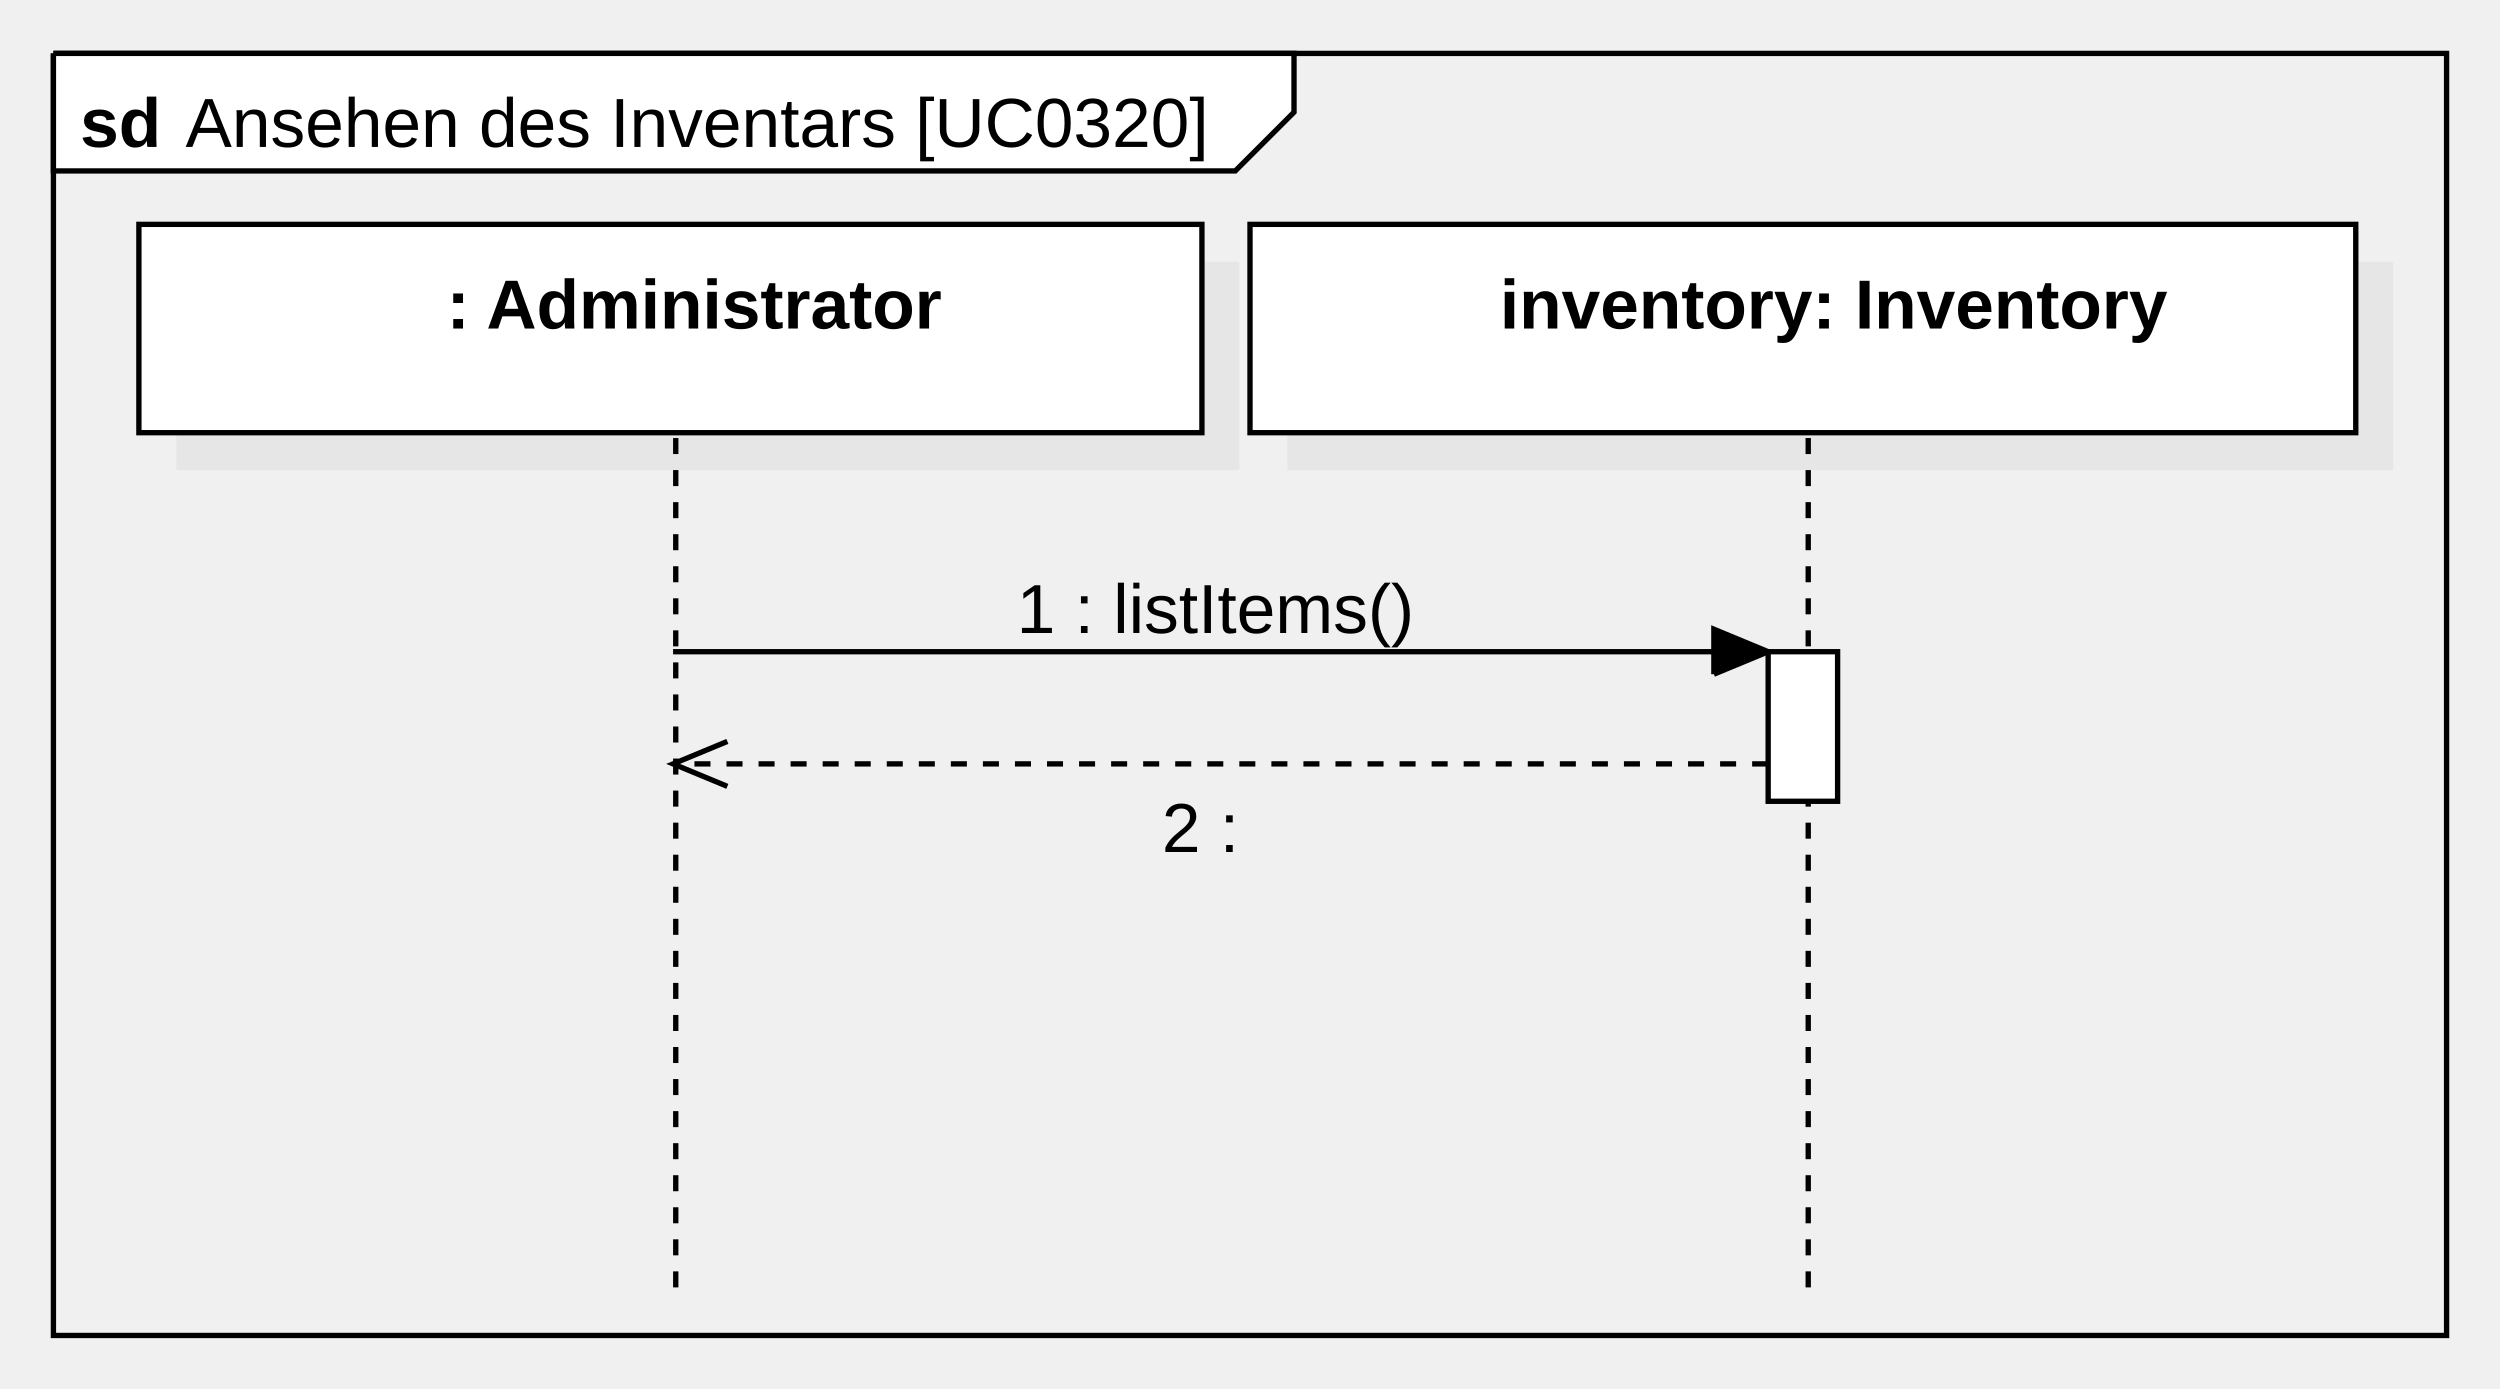
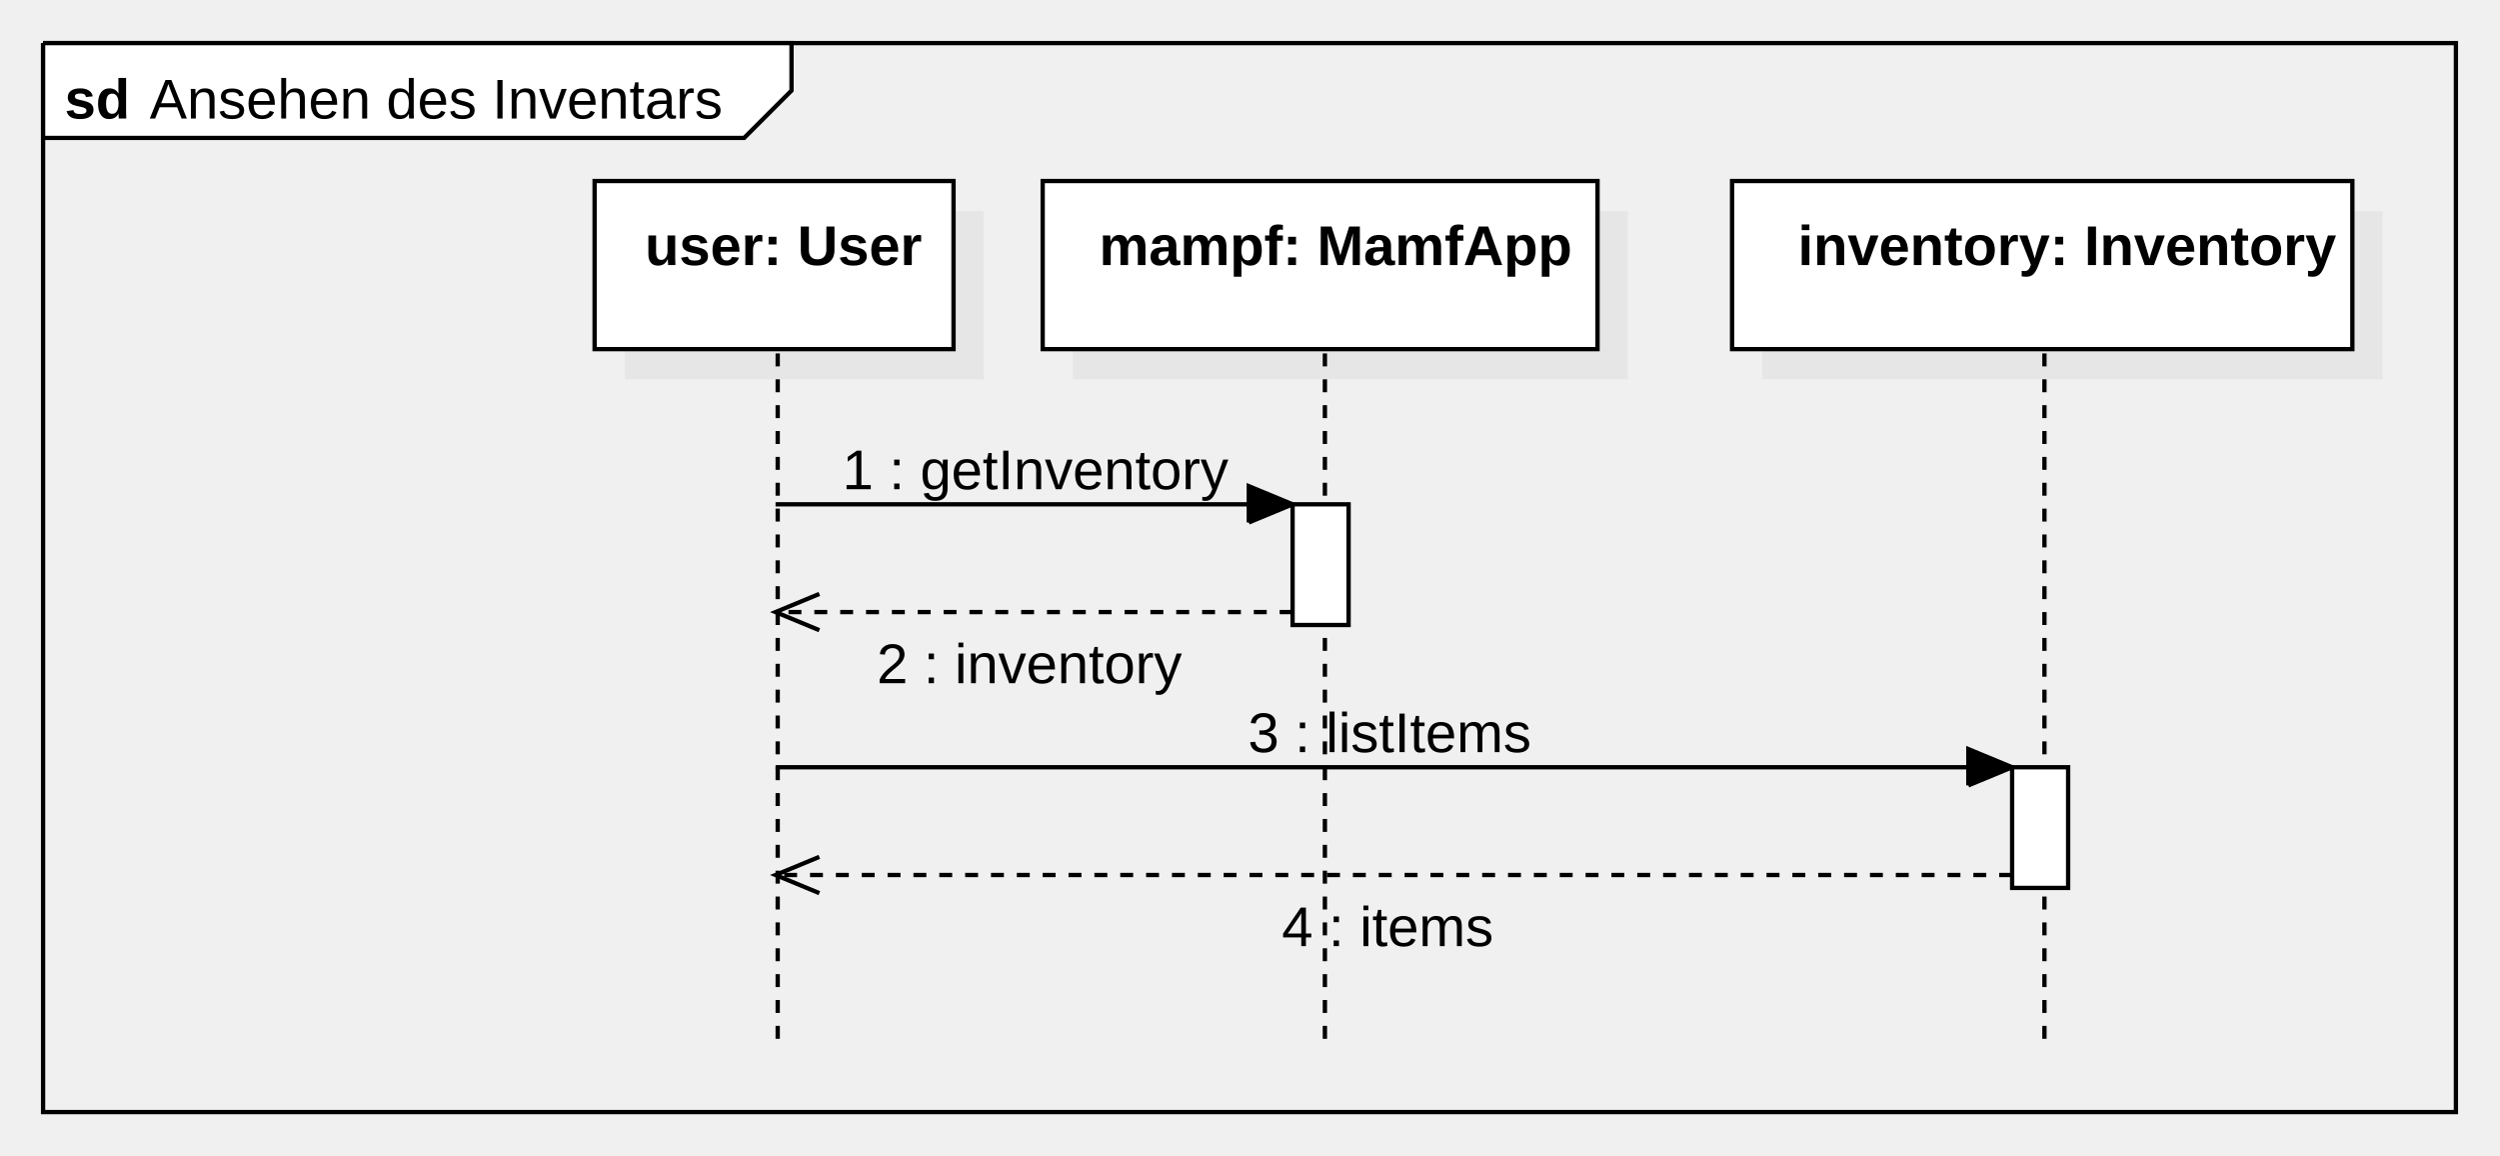
- <svg xmlns="http://www.w3.org/2000/svg" version="1.1" width="468" height="260">
+ <svg xmlns="http://www.w3.org/2000/svg" version="1.1" width="580" height="268">
  <defs />
  <g>
    <g transform="translate(2,2) scale(1,1)">
-       <path fill="none" stroke="#000000" d="M 8 8 L 456 8 L 456 248 L 8 248 L 8 8" stroke-miterlimit="10" />
+       <path fill="none" stroke="#000000" d="M 8 8 L 568 8 L 568 256 L 8 256 L 8 8" stroke-miterlimit="10" />
    </g>
    <g transform="translate(2,2) scale(1,1)">
-       <path fill="#ffffff" stroke="none" d="M 8 8 L 8 30 L 229.239 30 L 240.239 19 L 240.239 8 L 8 8" />
+       <path fill="#ffffff" stroke="none" d="M 8 8 L 8 30 L 170.707 30 L 181.707 19 L 181.707 8 L 8 8" />
    </g>
    <g transform="translate(2,2) scale(1,1)">
-       <path fill="none" stroke="#000000" d="M 8 8 L 8 30 L 229.239 30 L 240.239 19 L 240.239 8 L 8 8 L 8 8" stroke-miterlimit="10" />
+       <path fill="none" stroke="#000000" d="M 8 8 L 8 30 L 170.707 30 L 181.707 19 L 181.707 8 L 8 8 L 8 8" stroke-miterlimit="10" />
    </g>
    <g transform="translate(2,2) scale(1,1)">
      <g>
        <path fill="none" stroke="none" />
-         <text fill="#000000" stroke="none" font-family="Arial" font-size="13px" font-style="normal" font-weight="normal" text-decoration="none" x="32.73" y="25.5">Ansehen des
-           Inventars [UC0320]</text>
+         <text fill="#000000" stroke="none" font-family="Arial" font-size="13px" font-style="normal" font-weight="normal" text-decoration="none" x="32.73" y="25.5">Ansehen des Inventars</text>
      </g>
    </g>
    <g transform="translate(2,2) scale(1,1)">
      <g>
        <path fill="none" stroke="none" />
        <text fill="#000000" stroke="none" font-family="Arial" font-size="13px" font-style="normal" font-weight="bold" text-decoration="none" x="13" y="25.5">sd</text>
      </g>
    </g>
    <g transform="translate(2,2) scale(1,1)">
-       <rect fill="#C0C0C0" stroke="none" x="31" y="47" width="199" height="39" opacity="0.2" />
+       <rect fill="#C0C0C0" stroke="none" x="143" y="47" width="83.308" height="39" opacity="0.2" />
    </g>
    <g transform="translate(2,2) scale(1,1)">
-       <rect fill="#ffffff" stroke="none" x="24" y="40" width="199" height="39" />
+       <rect fill="#ffffff" stroke="none" x="136" y="40" width="83.308" height="39" />
    </g>
    <g transform="translate(2,2) scale(1,1)">
-       <path fill="none" stroke="#000000" d="M 24 40 L 223 40 L 223 79 L 24 79 L 24 40 Z Z" stroke-miterlimit="10" />
+       <path fill="none" stroke="#000000" d="M 136 40 L 219.308 40 L 219.308 79 L 136 79 L 136 40 Z Z" stroke-miterlimit="10" />
    </g>
    <g transform="translate(2,2) scale(1,1)">
      <g>
        <path fill="none" stroke="none" />
-         <text fill="#000000" stroke="none" font-family="Arial" font-size="13px" font-style="normal" font-weight="bold" text-decoration="none" x="81.599" y="59.5">:
-           Administrator</text>
+         <text fill="#000000" stroke="none" font-family="Arial" font-size="13px" font-style="normal" font-weight="bold" text-decoration="none" x="147.674" y="59.5">user: User</text>
      </g>
    </g>
    <g transform="translate(2,2) scale(1,1)">
-       <path fill="none" stroke="#000000" d="M 124.5 80 L 124.5 239" stroke-miterlimit="10" stroke-dasharray="3" />
+       <path fill="none" stroke="#000000" d="M 178.5 80 L 178.5 239" stroke-miterlimit="10" stroke-dasharray="3" />
    </g>
    <g transform="translate(2,2) scale(1,1)">
-       <rect fill="#C0C0C0" stroke="none" x="239" y="47" width="207" height="39" opacity="0.2" />
+       <rect fill="#C0C0C0" stroke="none" x="247" y="47" width="128.776" height="39" opacity="0.2" />
    </g>
    <g transform="translate(2,2) scale(1,1)">
-       <rect fill="#ffffff" stroke="none" x="232" y="40" width="207" height="39" />
+       <rect fill="#ffffff" stroke="none" x="240" y="40" width="128.776" height="39" />
    </g>
    <g transform="translate(2,2) scale(1,1)">
-       <path fill="none" stroke="#000000" d="M 232 40 L 439 40 L 439 79 L 232 79 L 232 40 Z Z" stroke-miterlimit="10" />
+       <path fill="none" stroke="#000000" d="M 240 40 L 368.776 40 L 368.776 79 L 240 79 L 240 40 Z Z" stroke-miterlimit="10" />
    </g>
    <g transform="translate(2,2) scale(1,1)">
      <g>
        <path fill="none" stroke="none" />
-         <text fill="#000000" stroke="none" font-family="Arial" font-size="13px" font-style="normal" font-weight="bold" text-decoration="none" x="278.777" y="59.5">inventory:
-           Inventory</text>
+         <text fill="#000000" stroke="none" font-family="Arial" font-size="13px" font-style="normal" font-weight="bold" text-decoration="none" x="253.096" y="59.5">mampf: MamfApp</text>
      </g>
    </g>
    <g transform="translate(2,2) scale(1,1)">
-       <path fill="none" stroke="#000000" d="M 336.5 80 L 336.5 239" stroke-miterlimit="10" stroke-dasharray="3" />
+       <path fill="none" stroke="#000000" d="M 305.5 80 L 305.5 239" stroke-miterlimit="10" stroke-dasharray="3" />
    </g>
    <g transform="translate(2,2) scale(1,1)">
-       <path fill="none" stroke="#000000" d="M 124 120 L 329 120" stroke-miterlimit="10" />
+       <rect fill="#C0C0C0" stroke="none" x="407" y="47" width="143.966" height="39" opacity="0.2" />
    </g>
    <g transform="translate(2,2) scale(1,1)">
-       <path fill="#000000" stroke="none" d="M 318.837 124.21 L 329 120 L 318.837 115.79" />
+       <rect fill="#ffffff" stroke="none" x="400" y="40" width="143.966" height="39" />
    </g>
    <g transform="translate(2,2) scale(1,1)">
-       <path fill="none" stroke="#000000" d="M 318.837 124.21 L 329 120 L 318.837 115.79 L 318.837 124.21" stroke-miterlimit="10" />
+       <path fill="none" stroke="#000000" d="M 400 40 L 543.966 40 L 543.966 79 L 400 79 L 400 40 Z Z" stroke-miterlimit="10" />
    </g>
    <g transform="translate(2,2) scale(1,1)">
      <g>
        <path fill="none" stroke="none" />
-         <text fill="#000000" stroke="none" font-family="Arial" font-size="13px" font-style="normal" font-weight="normal" text-decoration="none" x="188.325" y="116.5">1 :
-           listItems()</text>
+         <text fill="#000000" stroke="none" font-family="Arial" font-size="13px" font-style="normal" font-weight="bold" text-decoration="none" x="415.26" y="59.5">inventory: Inventory</text>
      </g>
    </g>
    <g transform="translate(2,2) scale(1,1)">
-       <rect fill="#ffffff" stroke="none" x="329" y="120" width="13" height="28" />
+       <path fill="none" stroke="#000000" d="M 472.5 80 L 472.5 239" stroke-miterlimit="10" stroke-dasharray="3" />
    </g>
    <g transform="translate(2,2) scale(1,1)">
-       <path fill="none" stroke="#000000" d="M 329 120 L 342 120 L 342 148 L 329 148 L 329 120 Z Z" stroke-miterlimit="10" />
+       <path fill="none" stroke="#000000" d="M 178 115 L 298 115" stroke-miterlimit="10" />
    </g>
    <g transform="translate(2,2) scale(1,1)">
-       <path fill="none" stroke="#000000" d="M 329 141 L 124 141" stroke-miterlimit="10" stroke-dasharray="3" />
+       <path fill="#000000" stroke="none" d="M 287.837 119.21 L 298 115 L 287.837 110.79" />
    </g>
    <g transform="translate(2,2) scale(1,1)">
-       <path fill="none" stroke="#000000" d="M 134.163 136.79 L 124 141 L 134.163 145.21" stroke-miterlimit="10" />
+       <path fill="none" stroke="#000000" d="M 287.837 119.21 L 298 115 L 287.837 110.79 L 287.837 119.21" stroke-miterlimit="10" />
    </g>
    <g transform="translate(2,2) scale(1,1)">
      <g>
        <path fill="none" stroke="none" />
-         <text fill="#000000" stroke="none" font-family="Arial" font-size="13px" font-style="normal" font-weight="normal" text-decoration="none" x="215.5" y="157.5">2 : </text>
+         <text fill="#000000" stroke="none" font-family="Arial" font-size="13px" font-style="normal" font-weight="normal" text-decoration="none" x="193.5" y="111.5">1 : getInventory</text>
+       </g>
+     </g>
+     <g transform="translate(2,2) scale(1,1)">
+       <rect fill="#ffffff" stroke="none" x="298" y="115" width="13" height="28" />
+     </g>
+     <g transform="translate(2,2) scale(1,1)">
+       <path fill="none" stroke="#000000" d="M 298 115 L 311 115 L 311 143 L 298 143 L 298 115 Z Z" stroke-miterlimit="10" />
+     </g>
+     <g transform="translate(2,2) scale(1,1)">
+       <path fill="none" stroke="#000000" d="M 298 140 L 178 140" stroke-miterlimit="10" stroke-dasharray="3" />
+     </g>
+     <g transform="translate(2,2) scale(1,1)">
+       <path fill="none" stroke="#000000" d="M 188.163 135.79 L 178 140 L 188.163 144.21" stroke-miterlimit="10" />
+     </g>
+     <g transform="translate(2,2) scale(1,1)">
+       <g>
+         <path fill="none" stroke="none" />
+         <text fill="#000000" stroke="none" font-family="Arial" font-size="13px" font-style="normal" font-weight="normal" text-decoration="none" x="201.5" y="156.5">2 : inventory</text>
+       </g>
+     </g>
+     <g transform="translate(2,2) scale(1,1)">
+       <path fill="none" stroke="#000000" d="M 178 176 L 465 176" stroke-miterlimit="10" />
+     </g>
+     <g transform="translate(2,2) scale(1,1)">
+       <path fill="#000000" stroke="none" d="M 454.837 180.21 L 465 176 L 454.837 171.79" />
+     </g>
+     <g transform="translate(2,2) scale(1,1)">
+       <path fill="none" stroke="#000000" d="M 454.837 180.21 L 465 176 L 454.837 171.79 L 454.837 180.21" stroke-miterlimit="10" />
+     </g>
+     <g transform="translate(2,2) scale(1,1)">
+       <g>
+         <path fill="none" stroke="none" />
+         <text fill="#000000" stroke="none" font-family="Arial" font-size="13px" font-style="normal" font-weight="normal" text-decoration="none" x="287.654" y="172.5">3 : listItems</text>
+       </g>
+     </g>
+     <g transform="translate(2,2) scale(1,1)">
+       <rect fill="#ffffff" stroke="none" x="465" y="176" width="13" height="28" />
+     </g>
+     <g transform="translate(2,2) scale(1,1)">
+       <path fill="none" stroke="#000000" d="M 465 176 L 478 176 L 478 204 L 465 204 L 465 176 Z Z" stroke-miterlimit="10" />
+     </g>
+     <g transform="translate(2,2) scale(1,1)">
+       <path fill="none" stroke="#000000" d="M 465 201 L 178 201" stroke-miterlimit="10" stroke-dasharray="3" />
+     </g>
+     <g transform="translate(2,2) scale(1,1)">
+       <path fill="none" stroke="#000000" d="M 188.163 196.79 L 178 201 L 188.163 205.21" stroke-miterlimit="10" />
+     </g>
+     <g transform="translate(2,2) scale(1,1)">
+       <g>
+         <path fill="none" stroke="none" />
+         <text fill="#000000" stroke="none" font-family="Arial" font-size="13px" font-style="normal" font-weight="normal" text-decoration="none" x="295.5" y="217.5">4 : items</text>
      </g>
    </g>
  </g>
</svg>
